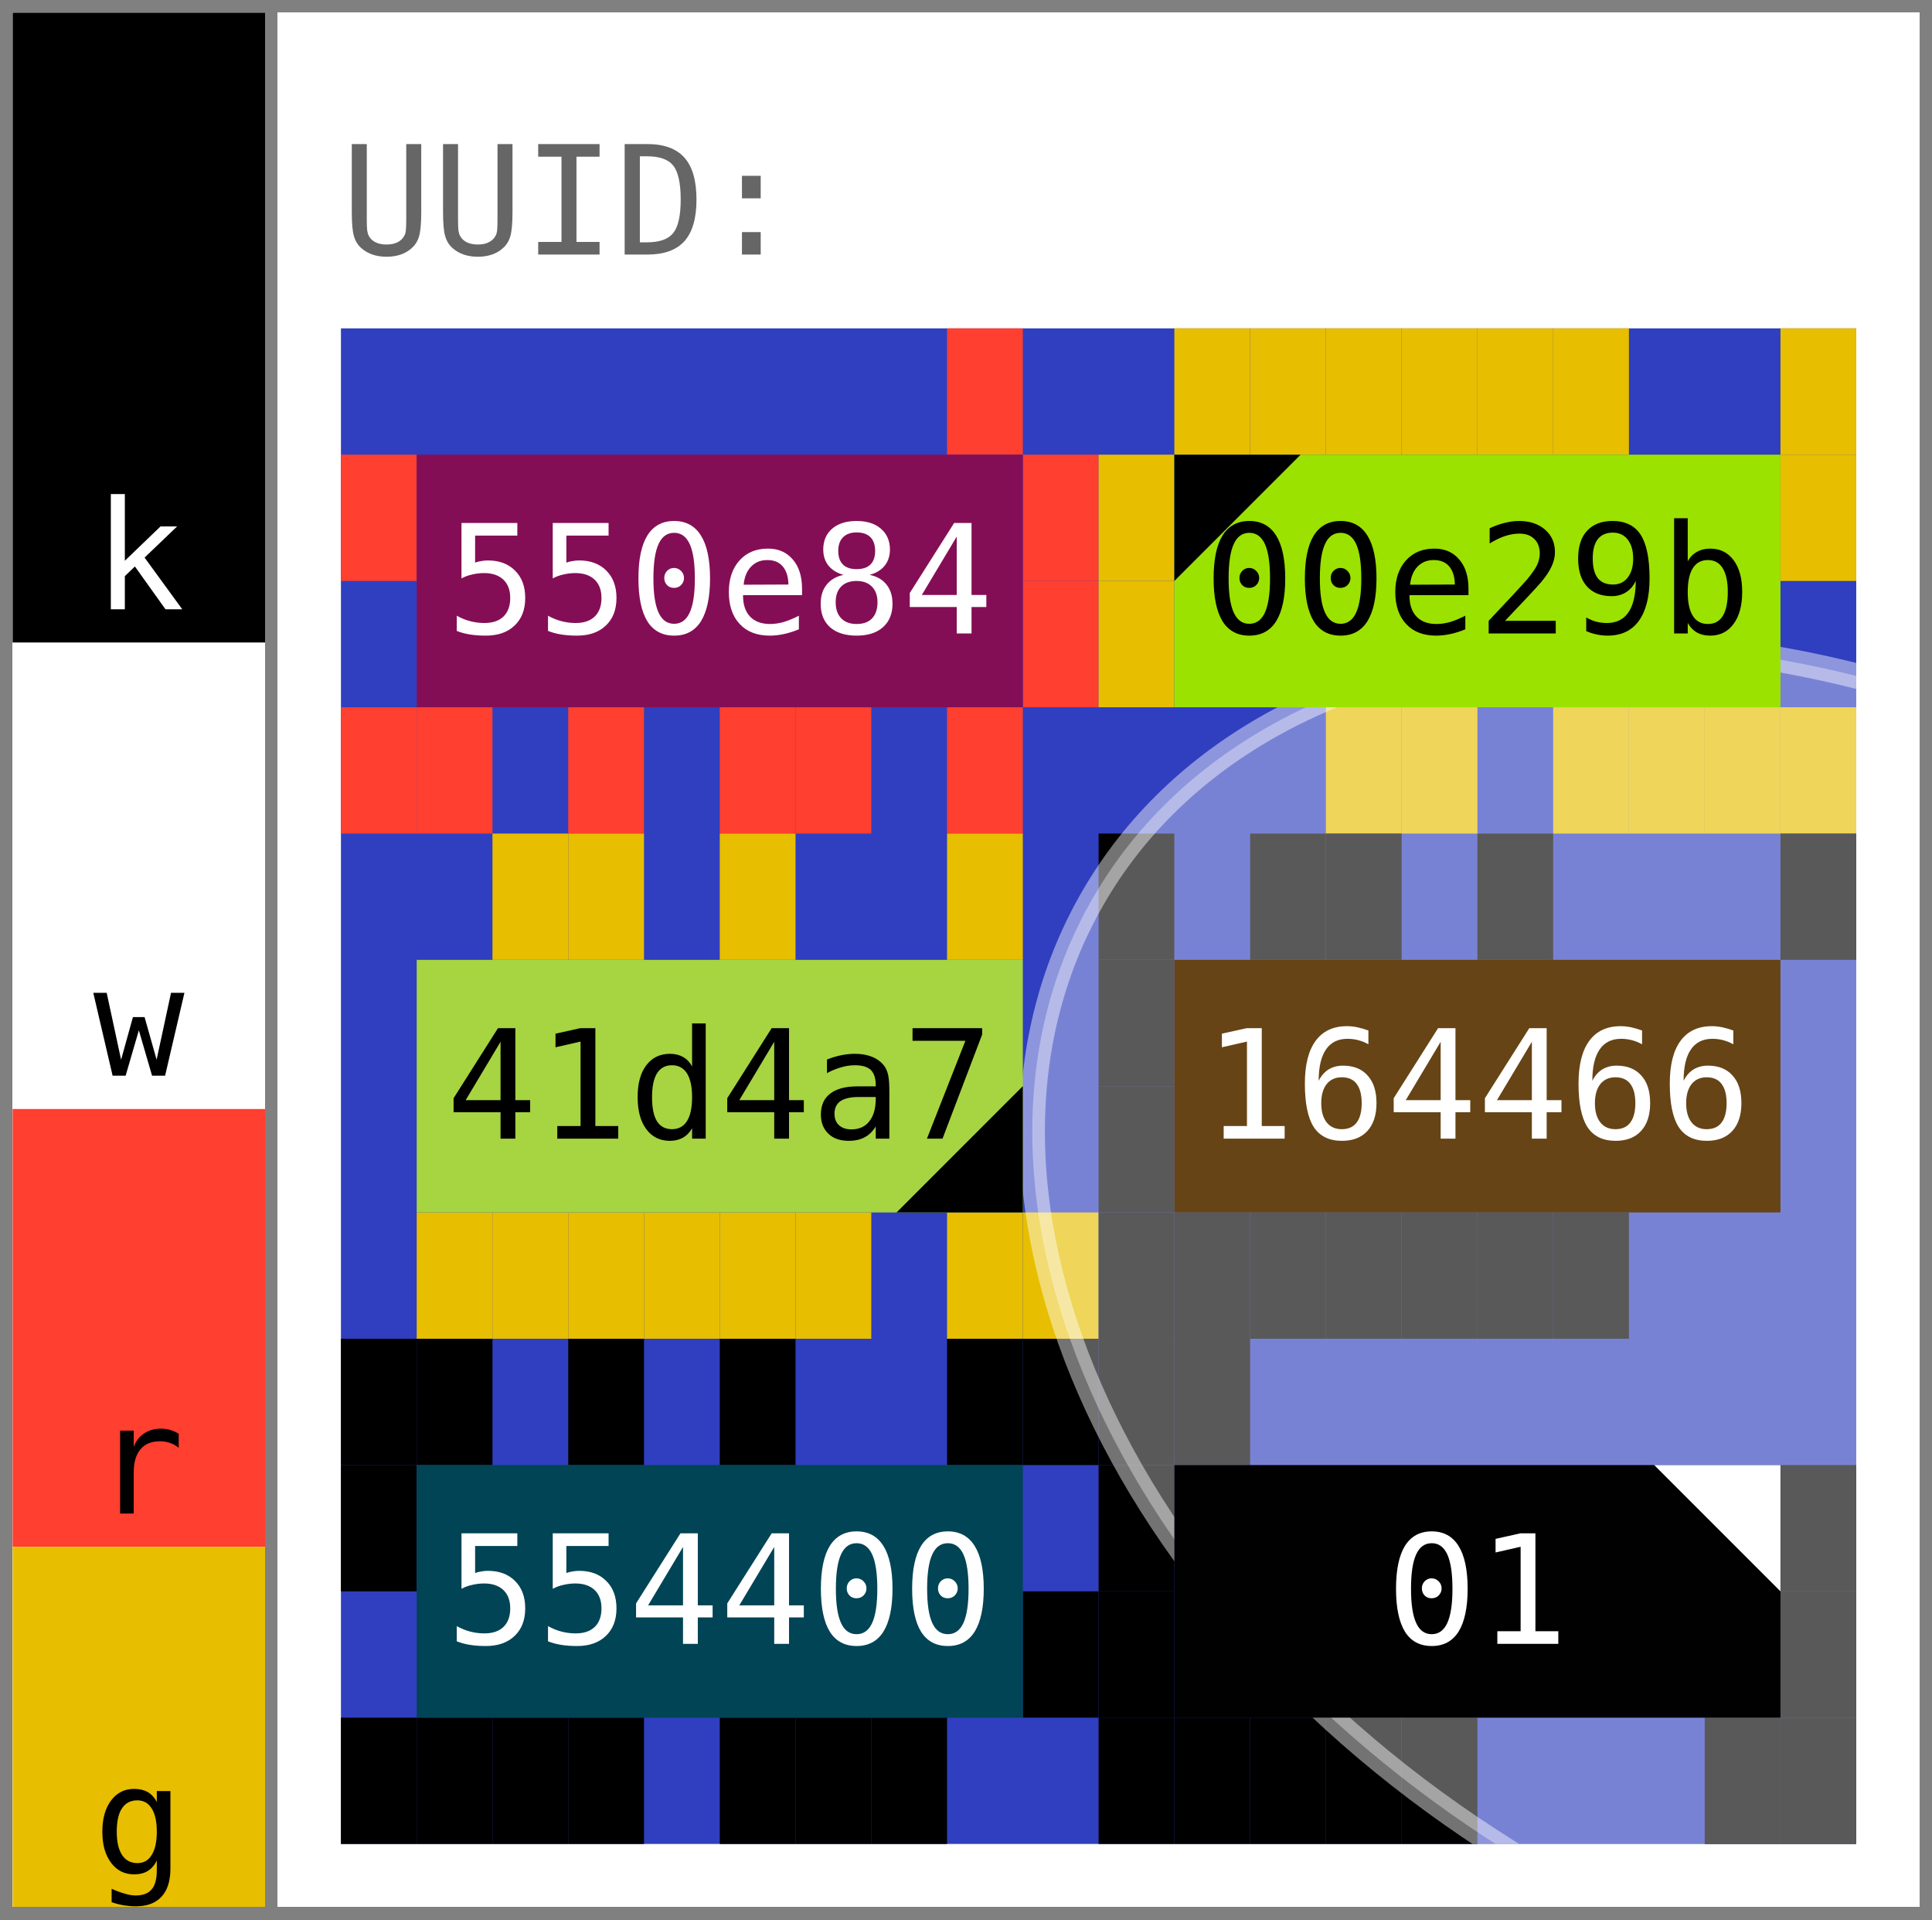
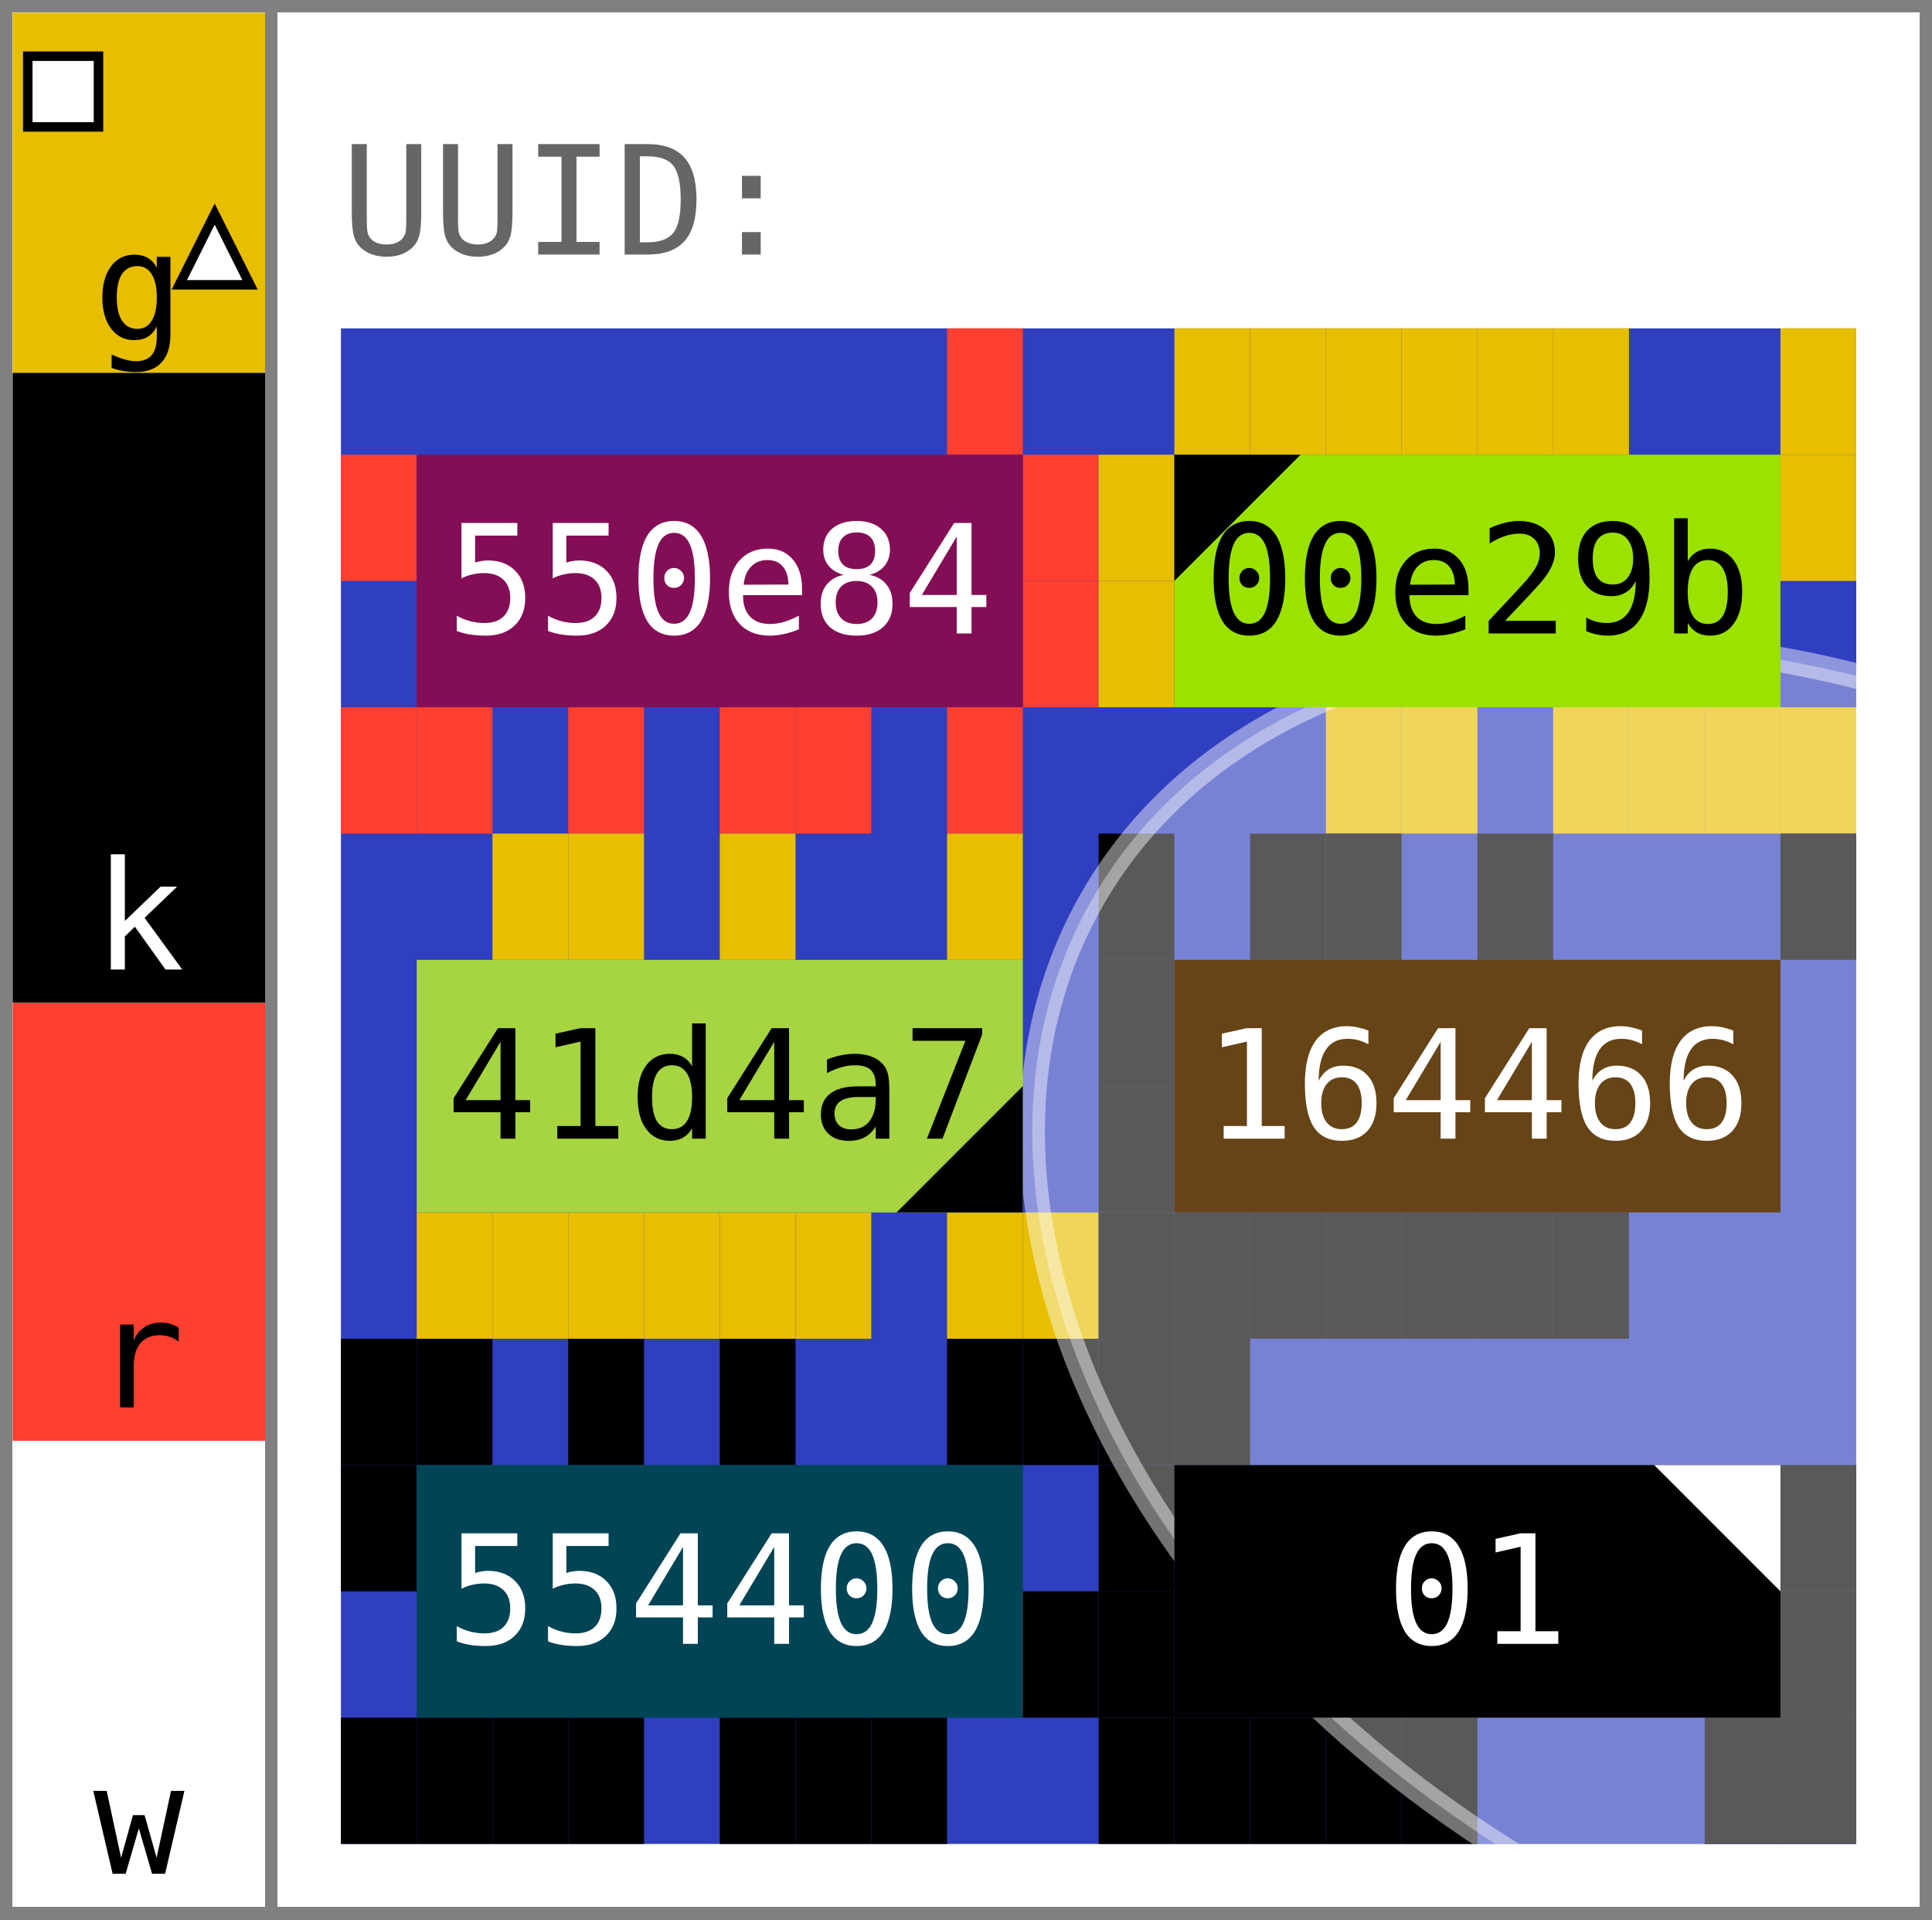
- <svg xmlns="http://www.w3.org/2000/svg" width="153.0" height="152.0" viewBox="0 0 153.0 152.0" data-entviz-version="v8" data-entviz-lib="0.7.2" data-input-bytes="36" data-cols="2" data-rows="3">
+ <svg xmlns="http://www.w3.org/2000/svg" width="153.0" height="152.0" viewBox="0 0 153.0 152.0" data-entviz-version="v9" data-entviz-lib="0.7.2" data-input-bytes="36" data-cols="2" data-rows="3">
  <defs>
    <clipPath id="grid-clip-b5ad00c6f67e1fb1-2x3">
      <rect x="27.0" y="26.0" width="120.0" height="120.0" />
    </clipPath>
  </defs>
  <rect x="0" y="0" width="153.0" height="152.0" fill="#ffffff" />
  <g data-channel="grid">
    <rect x="27.0" y="26.0" width="120.0" height="120.0" fill="#2f3fbf" />
    <g>
      <rect x="75.0" y="26.0" width="6.0" height="10.0" fill="#ff3f2f" />
      <rect x="81.0" y="36.0" width="6.0" height="10.0" fill="#ff3f2f" />
      <rect x="81.0" y="46.0" width="6.0" height="10.0" fill="#ff3f2f" />
      <rect x="75.0" y="56.0" width="6.0" height="10.0" fill="#ff3f2f" />
      <rect x="63.0" y="56.0" width="6.0" height="10.0" fill="#ff3f2f" />
      <rect x="57.0" y="56.0" width="6.0" height="10.0" fill="#ff3f2f" />
      <rect x="45.0" y="56.0" width="6.0" height="10.0" fill="#ff3f2f" />
      <rect x="33.0" y="56.0" width="6.0" height="10.0" fill="#ff3f2f" />
      <rect x="27.0" y="56.0" width="6.0" height="10.0" fill="#ff3f2f" />
      <rect x="27.0" y="36.0" width="6.0" height="10.0" fill="#ff3f2f" />
      <rect x="93.0" y="26.0" width="6.0" height="10.0" fill="#e7be00" />
      <rect x="99.0" y="26.0" width="6.0" height="10.0" fill="#e7be00" />
      <rect x="105.0" y="26.0" width="6.0" height="10.0" fill="#e7be00" />
      <rect x="111.0" y="26.0" width="6.0" height="10.0" fill="#e7be00" />
      <rect x="117.0" y="26.0" width="6.0" height="10.0" fill="#e7be00" />
      <rect x="123.0" y="26.0" width="6.0" height="10.0" fill="#e7be00" />
      <rect x="141.0" y="26.0" width="6.0" height="10.0" fill="#e7be00" />
      <rect x="141.0" y="36.0" width="6.0" height="10.0" fill="#e7be00" />
      <rect x="141.0" y="56.0" width="6.0" height="10.0" fill="#e7be00" />
      <rect x="135.0" y="56.0" width="6.0" height="10.0" fill="#e7be00" />
      <rect x="129.0" y="56.0" width="6.0" height="10.0" fill="#e7be00" />
      <rect x="123.0" y="56.0" width="6.0" height="10.0" fill="#e7be00" />
      <rect x="111.0" y="56.0" width="6.0" height="10.0" fill="#e7be00" />
      <rect x="105.0" y="56.0" width="6.0" height="10.0" fill="#e7be00" />
      <rect x="87.0" y="46.0" width="6.0" height="10.0" fill="#e7be00" />
      <rect x="87.0" y="36.0" width="6.0" height="10.0" fill="#e7be00" />
      <rect x="39.0" y="66.0" width="6.0" height="10.0" fill="#e7be00" />
      <rect x="45.0" y="66.0" width="6.0" height="10.0" fill="#e7be00" />
      <rect x="57.0" y="66.0" width="6.0" height="10.0" fill="#e7be00" />
      <rect x="75.0" y="66.0" width="6.0" height="10.0" fill="#e7be00" />
      <rect x="81.0" y="96.0" width="6.0" height="10.0" fill="#e7be00" />
      <rect x="75.0" y="96.0" width="6.0" height="10.0" fill="#e7be00" />
      <rect x="63.0" y="96.0" width="6.0" height="10.0" fill="#e7be00" />
      <rect x="57.0" y="96.0" width="6.0" height="10.0" fill="#e7be00" />
      <rect x="51.0" y="96.0" width="6.0" height="10.0" fill="#e7be00" />
      <rect x="45.0" y="96.0" width="6.0" height="10.0" fill="#e7be00" />
      <rect x="39.0" y="96.0" width="6.0" height="10.0" fill="#e7be00" />
      <rect x="33.0" y="96.0" width="6.0" height="10.0" fill="#e7be00" />
      <rect x="87.0" y="66.0" width="6.0" height="10.0" fill="#000000" />
      <rect x="99.0" y="66.0" width="6.0" height="10.0" fill="#000000" />
      <rect x="105.0" y="66.0" width="6.0" height="10.0" fill="#000000" />
      <rect x="117.0" y="66.0" width="6.0" height="10.0" fill="#000000" />
      <rect x="141.0" y="66.0" width="6.0" height="10.0" fill="#000000" />
      <rect x="123.0" y="96.0" width="6.0" height="10.0" fill="#000000" />
      <rect x="117.0" y="96.0" width="6.0" height="10.0" fill="#000000" />
      <rect x="111.0" y="96.0" width="6.0" height="10.0" fill="#000000" />
      <rect x="105.0" y="96.0" width="6.0" height="10.0" fill="#000000" />
      <rect x="99.0" y="96.0" width="6.0" height="10.0" fill="#000000" />
      <rect x="93.0" y="96.0" width="6.0" height="10.0" fill="#000000" />
      <rect x="87.0" y="96.0" width="6.0" height="10.0" fill="#000000" />
      <rect x="87.0" y="86.0" width="6.0" height="10.0" fill="#000000" />
      <rect x="87.0" y="76.0" width="6.0" height="10.0" fill="#000000" />
      <rect x="27.0" y="106.0" width="6.0" height="10.0" fill="#000000" />
      <rect x="33.0" y="106.0" width="6.0" height="10.0" fill="#000000" />
      <rect x="45.0" y="106.0" width="6.0" height="10.0" fill="#000000" />
      <rect x="57.0" y="106.0" width="6.0" height="10.0" fill="#000000" />
      <rect x="75.0" y="106.0" width="6.0" height="10.0" fill="#000000" />
      <rect x="81.0" y="106.0" width="6.0" height="10.0" fill="#000000" />
      <rect x="81.0" y="126.0" width="6.0" height="10.0" fill="#000000" />
      <rect x="69.0" y="136.0" width="6.0" height="10.0" fill="#000000" />
      <rect x="63.0" y="136.0" width="6.0" height="10.0" fill="#000000" />
      <rect x="57.0" y="136.0" width="6.0" height="10.0" fill="#000000" />
      <rect x="45.0" y="136.0" width="6.0" height="10.0" fill="#000000" />
      <rect x="39.0" y="136.0" width="6.0" height="10.0" fill="#000000" />
      <rect x="33.0" y="136.0" width="6.0" height="10.0" fill="#000000" />
      <rect x="27.0" y="136.0" width="6.0" height="10.0" fill="#000000" />
      <rect x="27.0" y="116.0" width="6.0" height="10.0" fill="#000000" />
      <rect x="87.0" y="106.0" width="6.0" height="10.0" fill="#000000" />
      <rect x="93.0" y="106.0" width="6.0" height="10.0" fill="#000000" />
      <rect x="141.0" y="116.0" width="6.0" height="10.0" fill="#000000" />
      <rect x="141.0" y="126.0" width="6.0" height="10.0" fill="#000000" />
      <rect x="141.0" y="136.0" width="6.0" height="10.0" fill="#000000" />
      <rect x="135.0" y="136.0" width="6.0" height="10.0" fill="#000000" />
      <rect x="111.0" y="136.0" width="6.0" height="10.0" fill="#000000" />
      <rect x="105.0" y="136.0" width="6.0" height="10.0" fill="#000000" />
      <rect x="99.0" y="136.0" width="6.0" height="10.0" fill="#000000" />
      <rect x="93.0" y="136.0" width="6.0" height="10.0" fill="#000000" />
      <rect x="87.0" y="136.0" width="6.0" height="10.0" fill="#000000" />
      <rect x="87.0" y="126.0" width="6.0" height="10.0" fill="#000000" />
      <rect x="87.0" y="116.0" width="6.0" height="10.0" fill="#000000" />
    </g>
    <g clip-path="url(#grid-clip-b5ad00c6f67e1fb1-2x3)" data-channel="ellipse" data-ellipse-anchor-x="147.0" data-ellipse-anchor-y="106.0" data-ellipse-rx="49.03549734631025" data-ellipse-ry="69.80347269298284" data-ellipse-rotation-deg="120.0">
      <ellipse cx="147.0" cy="106.0" rx="49.035" ry="69.803" transform="rotate(120.0 147.0 106.0)" fill="#ffffff" stroke="#ffffff" fill-opacity="0.35" stroke-opacity="0.45" stroke-width="2.0" />
    </g>
    <g>
      <g data-channel="cell" data-cell-index="0" data-cell-row="0" data-cell-col="0">
        <rect x="33.0" y="36.0" width="48.0" height="20.0" fill="#840e55" />
        <text x="57.0" y="46.0" fill="#ffffff" style="font-family: &quot;JetBrains Mono&quot;, &quot;Menlo&quot;, &quot;Consolas&quot;, &quot;DejaVu Sans Mono&quot;, &quot;Liberation Mono&quot;, &quot;Roboto Mono&quot;, &quot;Noto Sans Mono&quot;, monospace; font-size: 12.0px;" text-anchor="middle" dominant-baseline="central">550e84</text>
      </g>
      <g data-channel="cell" data-cell-index="1" data-cell-row="0" data-cell-col="1" data-cell-quartile="1">
        <rect x="93.0" y="36.0" width="48.0" height="20.0" fill="#9be200" />
        <text x="117.0" y="46.0" fill="#000000" style="font-family: &quot;JetBrains Mono&quot;, &quot;Menlo&quot;, &quot;Consolas&quot;, &quot;DejaVu Sans Mono&quot;, &quot;Liberation Mono&quot;, &quot;Roboto Mono&quot;, &quot;Noto Sans Mono&quot;, monospace; font-size: 12.0px;" text-anchor="middle" dominant-baseline="central">00e29b</text>
        <polygon points="93.0,36.0 103.0,36.0 93.0,46.0" fill="#000000" />
      </g>
      <g data-channel="cell" data-cell-index="2" data-cell-row="1" data-cell-col="0" data-cell-quartile="3">
        <rect x="33.0" y="76.0" width="48.0" height="20.0" fill="#a7d441" />
        <text x="57.0" y="86.0" fill="#000000" style="font-family: &quot;JetBrains Mono&quot;, &quot;Menlo&quot;, &quot;Consolas&quot;, &quot;DejaVu Sans Mono&quot;, &quot;Liberation Mono&quot;, &quot;Roboto Mono&quot;, &quot;Noto Sans Mono&quot;, monospace; font-size: 12.0px;" text-anchor="middle" dominant-baseline="central">41d4a7</text>
        <polygon points="81.0,96.0 81.0,86.0 71.0,96.0" fill="#000000" />
      </g>
      <g data-channel="cell" data-cell-index="3" data-cell-row="1" data-cell-col="1">
        <rect x="93.0" y="76.0" width="48.0" height="20.0" fill="#664416" />
        <text x="117.0" y="86.0" fill="#ffffff" style="font-family: &quot;JetBrains Mono&quot;, &quot;Menlo&quot;, &quot;Consolas&quot;, &quot;DejaVu Sans Mono&quot;, &quot;Liberation Mono&quot;, &quot;Roboto Mono&quot;, &quot;Noto Sans Mono&quot;, monospace; font-size: 12.0px;" text-anchor="middle" dominant-baseline="central">164466</text>
      </g>
      <g data-channel="cell" data-cell-index="4" data-cell-row="2" data-cell-col="0">
        <rect x="33.0" y="116.0" width="48.0" height="20.0" fill="#004455" />
        <text x="57.0" y="126.0" fill="#ffffff" style="font-family: &quot;JetBrains Mono&quot;, &quot;Menlo&quot;, &quot;Consolas&quot;, &quot;DejaVu Sans Mono&quot;, &quot;Liberation Mono&quot;, &quot;Roboto Mono&quot;, &quot;Noto Sans Mono&quot;, monospace; font-size: 12.0px;" text-anchor="middle" dominant-baseline="central">554400</text>
      </g>
      <g data-channel="cell" data-cell-index="5" data-cell-row="2" data-cell-col="1" data-cell-quartile="2">
        <rect x="93.0" y="116.0" width="48.0" height="20.0" fill="#010101" />
        <text x="117.0" y="126.0" fill="#ffffff" style="font-family: &quot;JetBrains Mono&quot;, &quot;Menlo&quot;, &quot;Consolas&quot;, &quot;DejaVu Sans Mono&quot;, &quot;Liberation Mono&quot;, &quot;Roboto Mono&quot;, &quot;Noto Sans Mono&quot;, monospace; font-size: 12.0px;" text-anchor="middle" dominant-baseline="central">01</text>
        <polygon points="141.0,116.0 131.0,116.0 141.0,126.0" fill="#ffffff" />
      </g>
    </g>
  </g>
-   <g data-channel="color-bar">
-     <g data-color-bar-rank="0" data-color-bar-band="K">
-       <rect x="1" y="1" width="20.0" height="49.886" fill="#000000" />
-       <text x="11.0" y="48.246" fill="#ffffff" style="font-family: &quot;JetBrains Mono&quot;, &quot;Menlo&quot;, &quot;Consolas&quot;, &quot;DejaVu Sans Mono&quot;, &quot;Liberation Mono&quot;, &quot;Roboto Mono&quot;, &quot;Noto Sans Mono&quot;, monospace; font-size: 12.0px;" text-anchor="middle" data-color-bar-letter="true">k</text>
+   <g data-channel="color-bar" data-bar-slots="12" data-bar-marker-square="0" data-bar-marker-triangle="1">
+     <g data-color-bar-rank="0" data-color-bar-band="G">
+       <rect x="1" y="1" width="20.0" height="28.522" fill="#e7be00" />
+       <text x="11.0" y="26.882" fill="#000000" style="font-family: &quot;JetBrains Mono&quot;, &quot;Menlo&quot;, &quot;Consolas&quot;, &quot;DejaVu Sans Mono&quot;, &quot;Liberation Mono&quot;, &quot;Roboto Mono&quot;, &quot;Noto Sans Mono&quot;, monospace; font-size: 12.0px;" text-anchor="middle" data-color-bar-letter="true">g</text>
    </g>
-     <g data-color-bar-rank="1" data-color-bar-band="W">
-       <rect x="1" y="50.886" width="20.0" height="36.923" fill="#ffffff" />
-       <text x="11.0" y="85.169" fill="#000000" style="font-family: &quot;JetBrains Mono&quot;, &quot;Menlo&quot;, &quot;Consolas&quot;, &quot;DejaVu Sans Mono&quot;, &quot;Liberation Mono&quot;, &quot;Roboto Mono&quot;, &quot;Noto Sans Mono&quot;, monospace; font-size: 12.0px;" text-anchor="middle" data-color-bar-letter="true">w</text>
+     <g data-color-bar-rank="1" data-color-bar-band="K">
+       <rect x="1" y="29.522" width="20.0" height="49.886" fill="#000000" />
+       <text x="11.0" y="76.768" fill="#ffffff" style="font-family: &quot;JetBrains Mono&quot;, &quot;Menlo&quot;, &quot;Consolas&quot;, &quot;DejaVu Sans Mono&quot;, &quot;Liberation Mono&quot;, &quot;Roboto Mono&quot;, &quot;Noto Sans Mono&quot;, monospace; font-size: 12.0px;" text-anchor="middle" data-color-bar-letter="true">k</text>
    </g>
    <g data-color-bar-rank="2" data-color-bar-band="R">
-       <rect x="1" y="87.809" width="20.0" height="34.669" fill="#ff3f2f" />
-       <text x="11.0" y="119.838" fill="#000000" style="font-family: &quot;JetBrains Mono&quot;, &quot;Menlo&quot;, &quot;Consolas&quot;, &quot;DejaVu Sans Mono&quot;, &quot;Liberation Mono&quot;, &quot;Roboto Mono&quot;, &quot;Noto Sans Mono&quot;, monospace; font-size: 12.0px;" text-anchor="middle" data-color-bar-letter="true">r</text>
+       <rect x="1" y="79.408" width="20.0" height="34.669" fill="#ff3f2f" />
+       <text x="11.0" y="111.437" fill="#000000" style="font-family: &quot;JetBrains Mono&quot;, &quot;Menlo&quot;, &quot;Consolas&quot;, &quot;DejaVu Sans Mono&quot;, &quot;Liberation Mono&quot;, &quot;Roboto Mono&quot;, &quot;Noto Sans Mono&quot;, monospace; font-size: 12.0px;" text-anchor="middle" data-color-bar-letter="true">r</text>
    </g>
-     <g data-color-bar-rank="3" data-color-bar-band="G">
-       <rect x="1" y="122.478" width="20.0" height="28.522" fill="#e7be00" />
-       <text x="11.0" y="148.36" fill="#000000" style="font-family: &quot;JetBrains Mono&quot;, &quot;Menlo&quot;, &quot;Consolas&quot;, &quot;DejaVu Sans Mono&quot;, &quot;Liberation Mono&quot;, &quot;Roboto Mono&quot;, &quot;Noto Sans Mono&quot;, monospace; font-size: 12.0px;" text-anchor="middle" data-color-bar-letter="true">g</text>
+     <g data-color-bar-rank="3" data-color-bar-band="W">
+       <rect x="1" y="114.077" width="20.0" height="36.923" fill="#ffffff" />
+       <text x="11.0" y="148.36" fill="#000000" style="font-family: &quot;JetBrains Mono&quot;, &quot;Menlo&quot;, &quot;Consolas&quot;, &quot;DejaVu Sans Mono&quot;, &quot;Liberation Mono&quot;, &quot;Roboto Mono&quot;, &quot;Noto Sans Mono&quot;, monospace; font-size: 12.0px;" text-anchor="middle" data-color-bar-letter="true">w</text>
    </g>
+     <rect x="2.2" y="4.45" width="5.6" height="5.6" fill="#ffffff" stroke="#000000" stroke-width="0.75" data-bar-marker="square" />
+     <polygon points="17.0,16.95 14.2,22.55 19.8,22.55" fill="#ffffff" stroke="#000000" stroke-width="0.75" data-bar-marker="triangle" />
  </g>
  <g data-channel="label-top">
    <text x="27.0" y="16.0" fill="#666666" style="font-family: &quot;JetBrains Mono&quot;, &quot;Menlo&quot;, &quot;Consolas&quot;, &quot;DejaVu Sans Mono&quot;, &quot;Liberation Mono&quot;, &quot;Roboto Mono&quot;, &quot;Noto Sans Mono&quot;, monospace; font-size: 12.0px;" dominant-baseline="central">UUID:</text>
  </g>
  <line x1="0" y1="0.5" x2="153.0" y2="0.5" stroke="#808080" stroke-width="1" shape-rendering="crispEdges" />
  <line x1="152.5" y1="0" x2="152.5" y2="152.0" stroke="#808080" stroke-width="1" shape-rendering="crispEdges" />
  <line x1="0" y1="151.5" x2="153.0" y2="151.5" stroke="#808080" stroke-width="1" shape-rendering="crispEdges" />
  <line x1="0.5" y1="0" x2="0.5" y2="152.0" stroke="#808080" stroke-width="1" shape-rendering="crispEdges" />
  <line x1="21.5" y1="0" x2="21.5" y2="152.0" stroke="#808080" stroke-width="1" shape-rendering="crispEdges" />
</svg>
